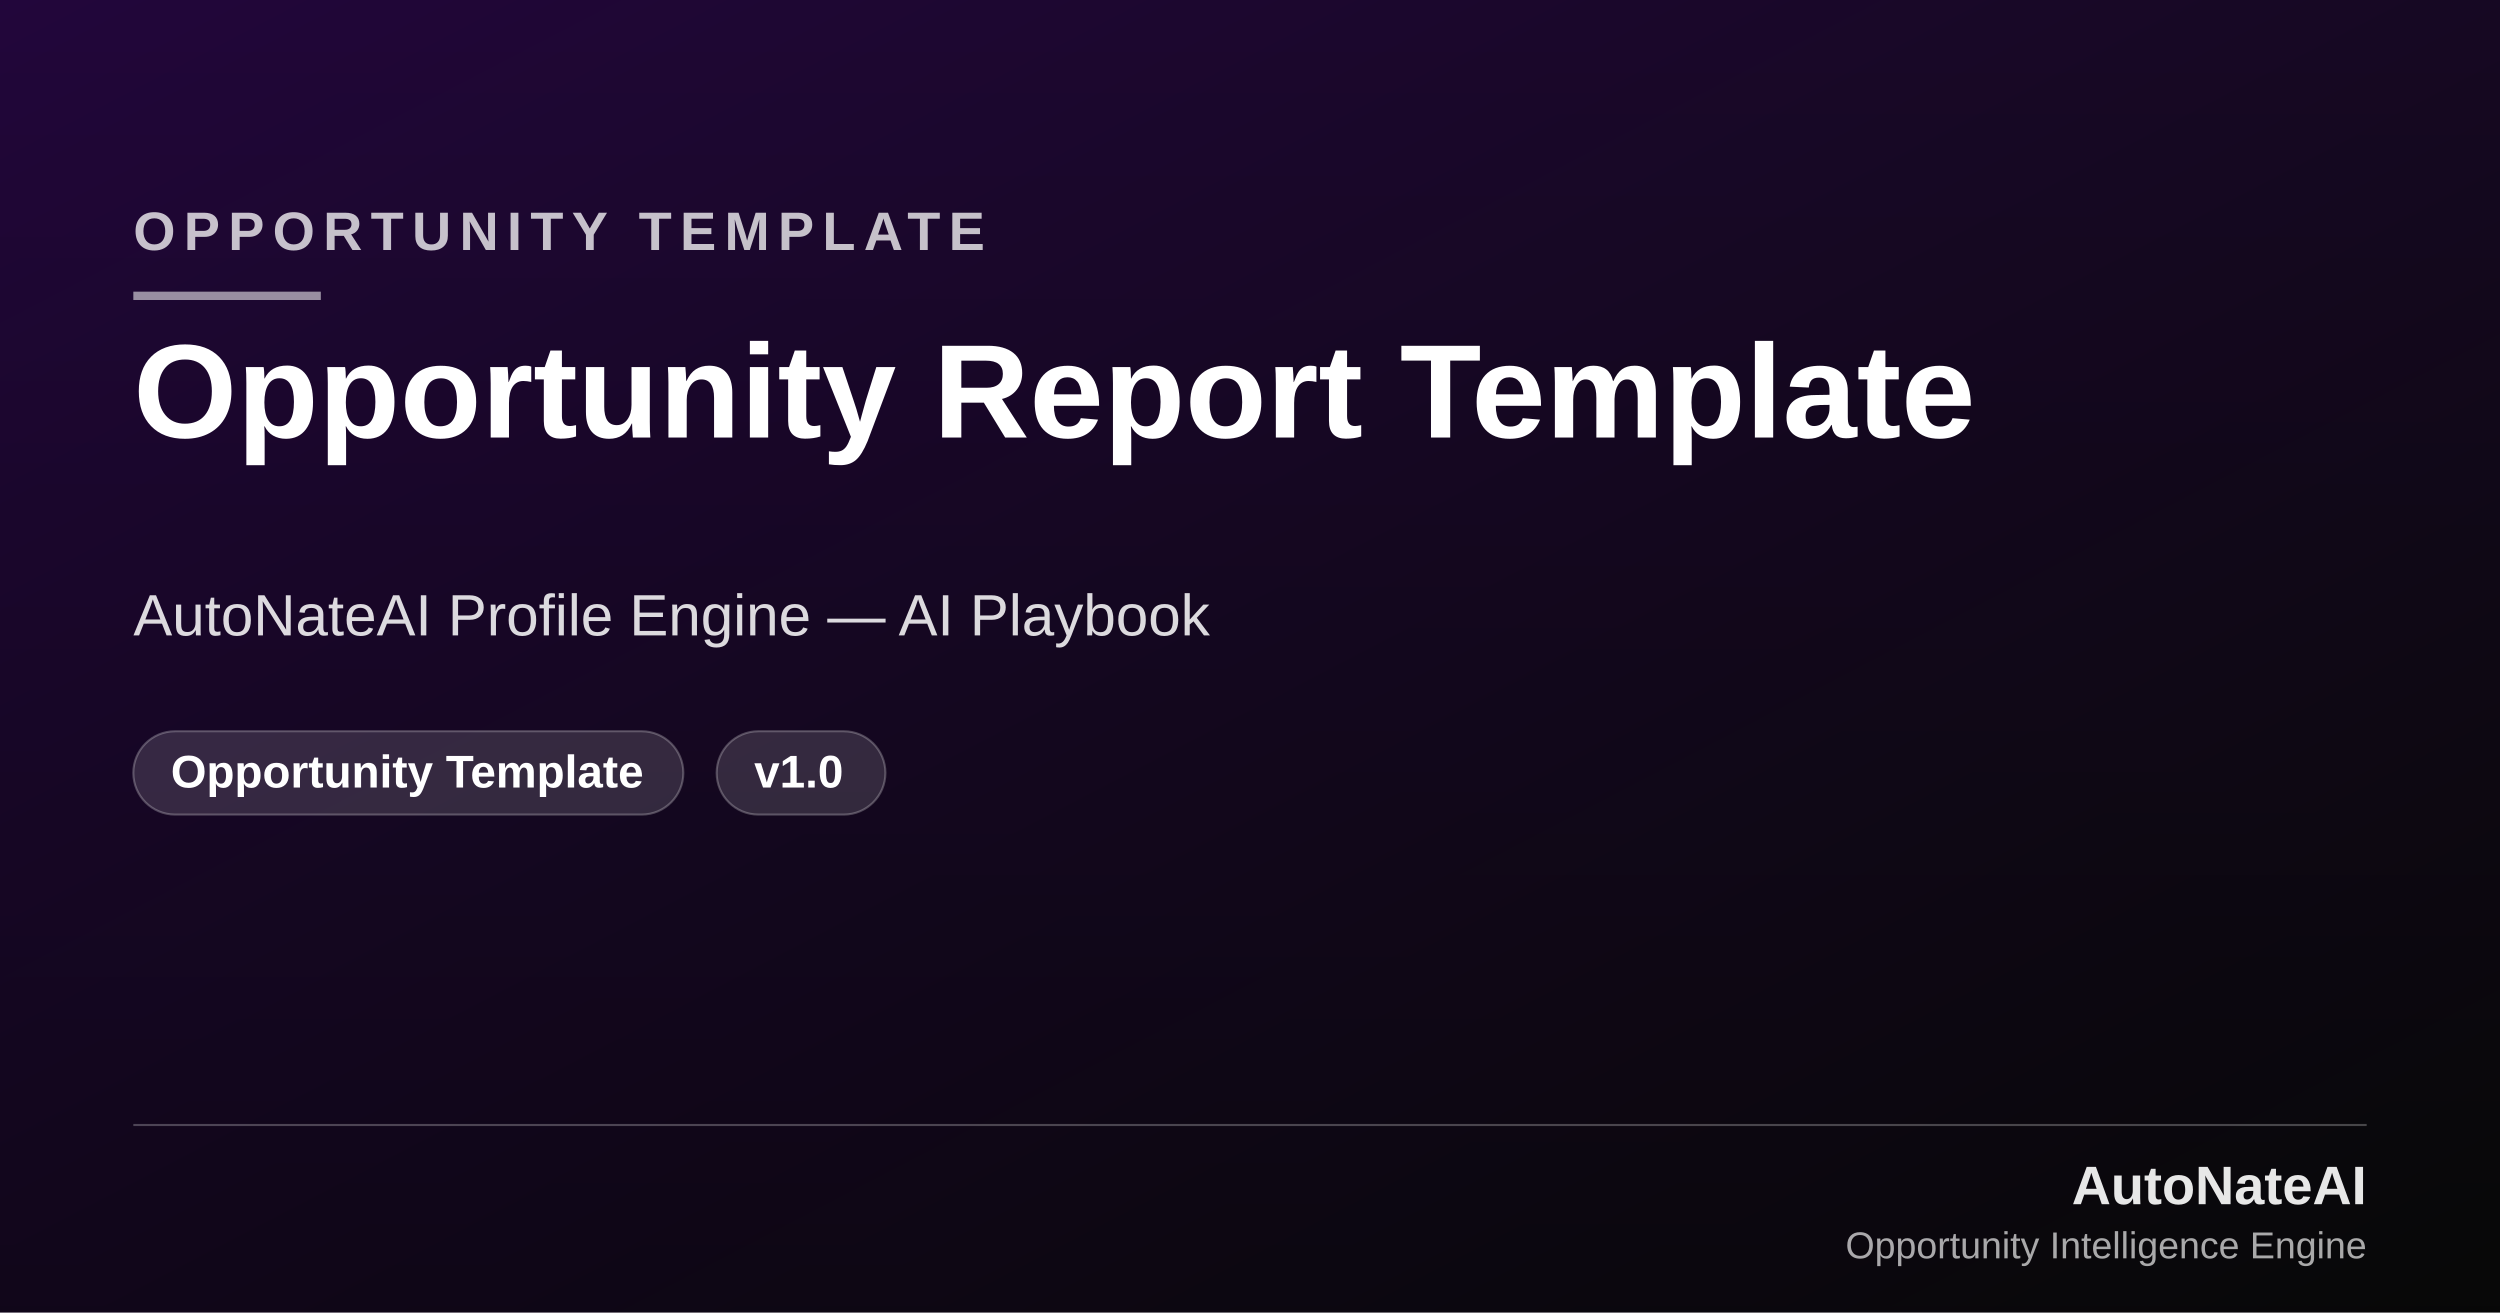
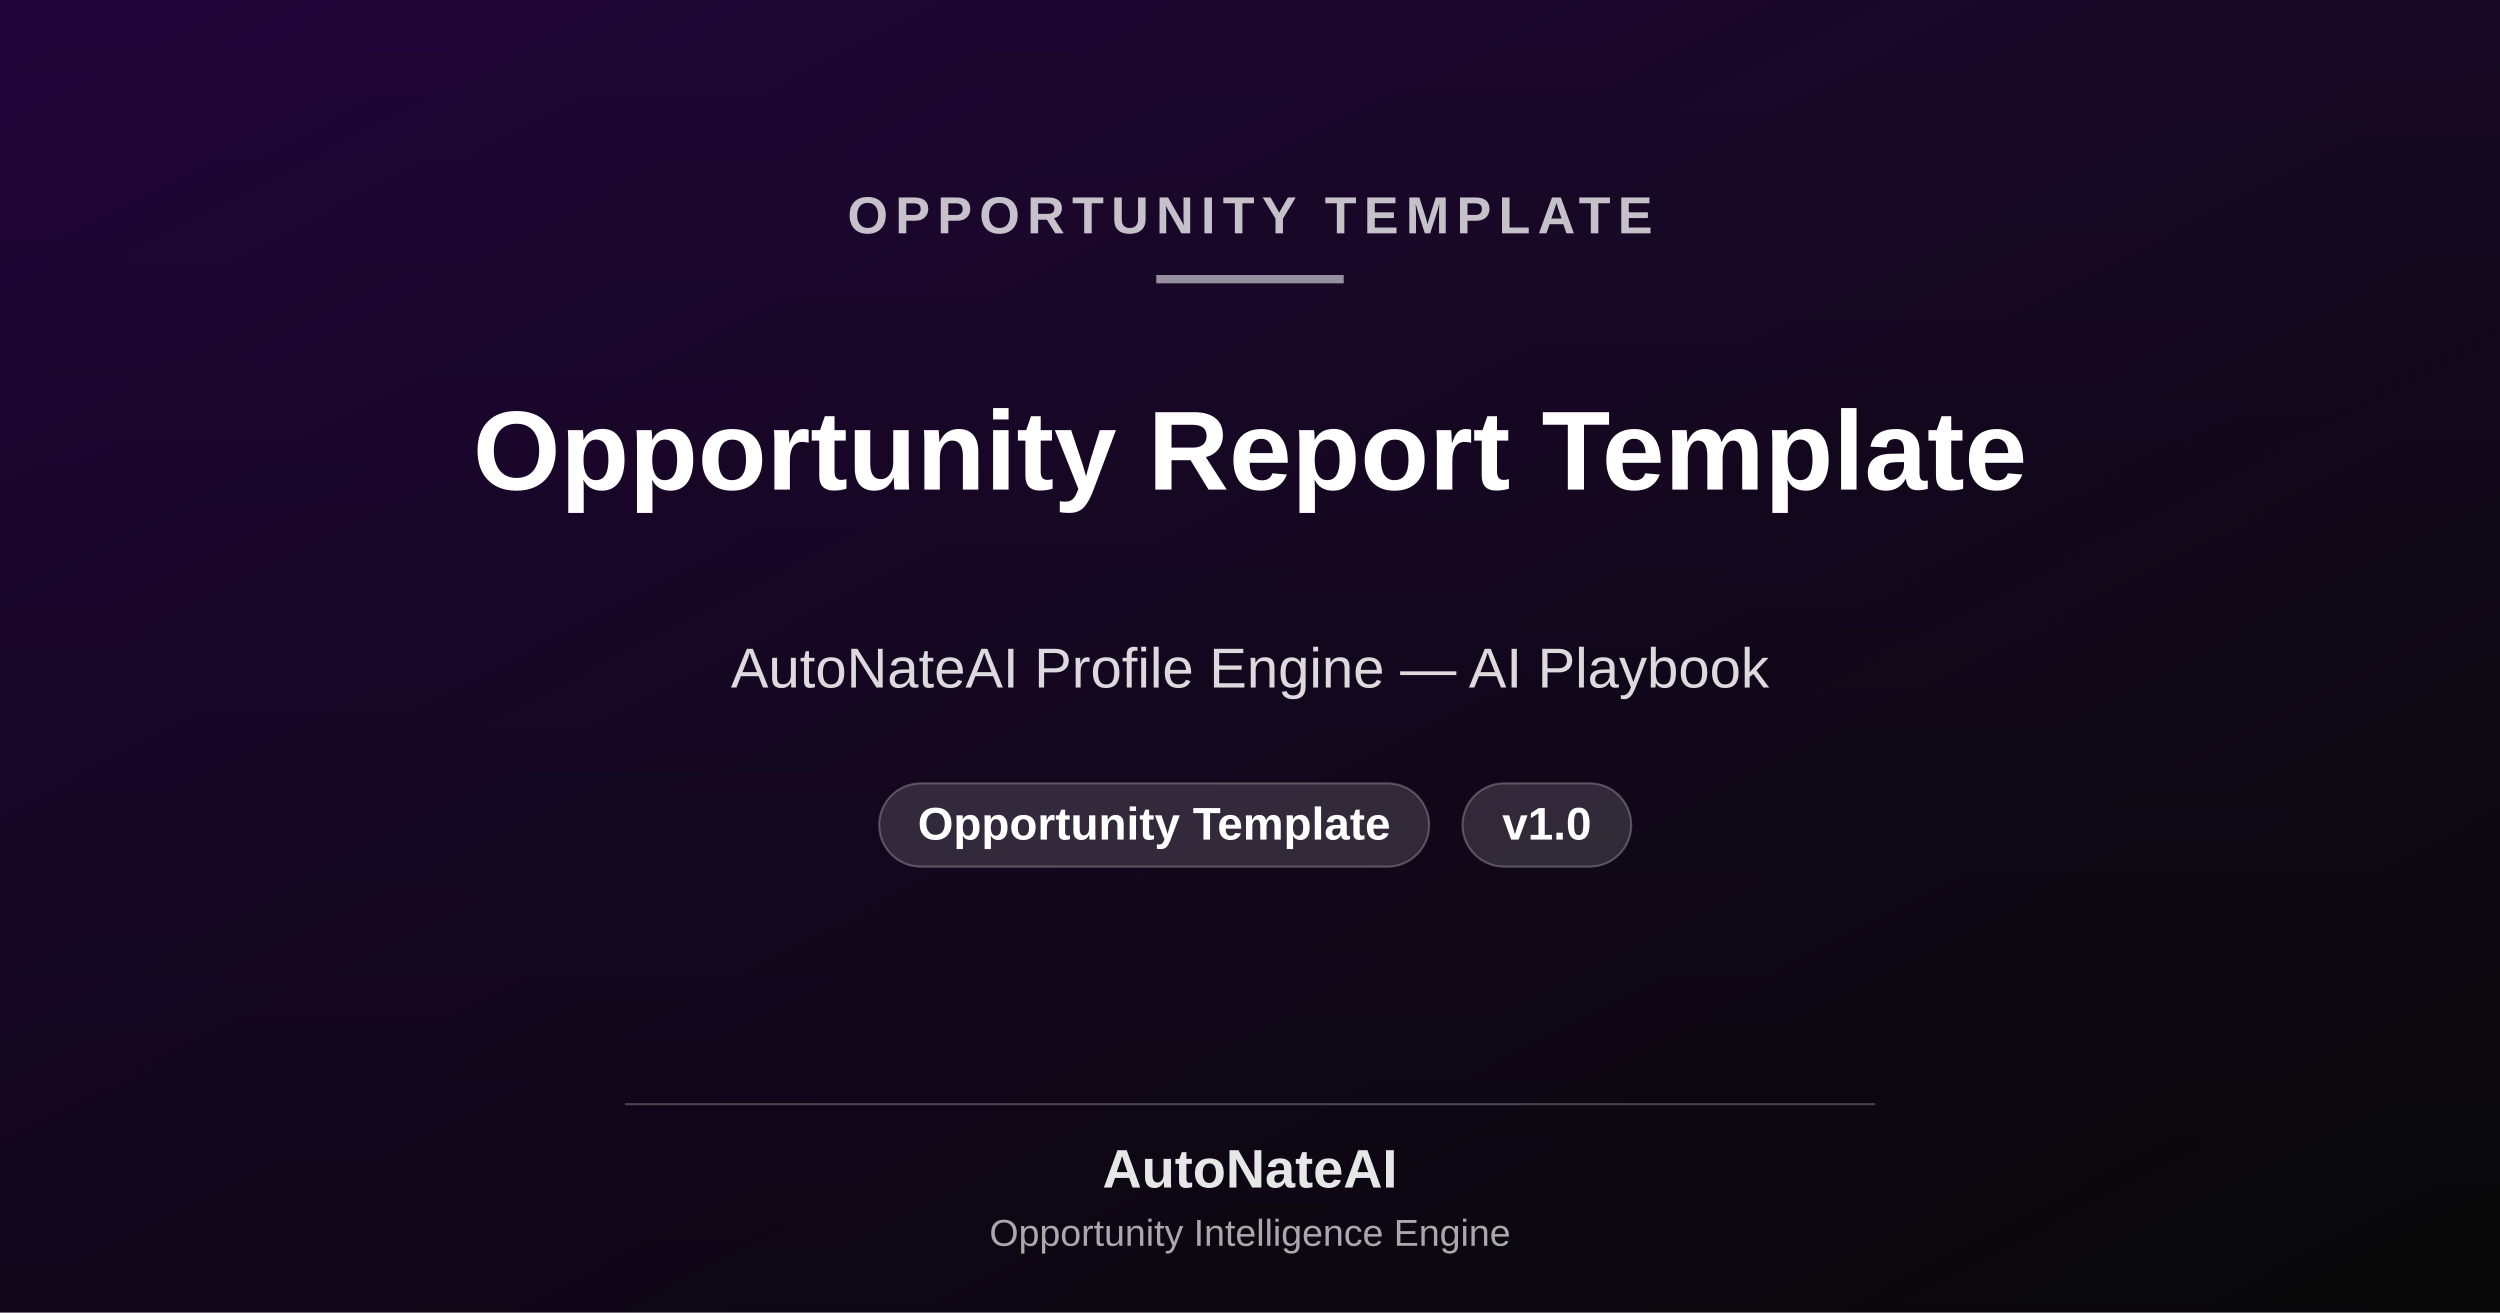
- <svg xmlns="http://www.w3.org/2000/svg" viewBox="0 0 1200 630">
+ <svg xmlns="http://www.w3.org/2000/svg" viewBox="0 0 1200 630" preserveAspectRatio="xMidYMid meet">
  <defs>
    <linearGradient id="grad-opportunity-report-template-doc" x1="0%" y1="0%" x2="100%" y2="100%">
      <stop offset="0%" stop-color="#22063B" />
      <stop offset="100%" stop-color="#0A0A0A" />
    </linearGradient>
    <linearGradient id="grad-opportunity-report-template-doc-fade" x1="0%" y1="0%" x2="0%" y2="100%">
      <stop offset="0%" stop-color="#000000" stop-opacity="0" />
      <stop offset="100%" stop-color="#000000" stop-opacity="0.25" />
    </linearGradient>
  </defs>
  <rect width="1200" height="630" fill="url(#grad-opportunity-report-template-doc)" />
  <rect width="1200" height="630" fill="url(#grad-opportunity-report-template-doc-fade)" />
-   <text x="64" y="120" font-family="Arial, Helvetica, sans-serif" font-size="26" font-weight="700" letter-spacing="4" fill="rgba(255,255,255,0.75)">OPPORTUNITY TEMPLATE</text>
-   <rect x="64" y="140" width="90" height="4" fill="rgba(255,255,255,0.55)" />
-   <text x="64" y="210" font-family="Arial, Helvetica, sans-serif" font-size="64" font-weight="800" fill="#FFFFFF">Opportunity Report Template</text>
-   <text x="64" y="305" font-family="Arial, Helvetica, sans-serif" font-size="28" font-weight="500" fill="rgba(255,255,255,0.85)">AutoNateAI Profile Engine — AI Playbook</text>
+   <text x="600" y="112" text-anchor="middle" font-family="Arial, Helvetica, sans-serif" font-size="25" font-weight="700" letter-spacing="3.5" fill="rgba(255,255,255,0.75)">OPPORTUNITY TEMPLATE</text>
+   <rect x="555" y="132" width="90" height="4" fill="rgba(255,255,255,0.55)" />
+   <text x="600" y="235" text-anchor="middle" font-family="Arial, Helvetica, sans-serif" font-size="54" font-weight="800" fill="#FFFFFF">Opportunity Report Template</text>
+   <text x="600" y="330" text-anchor="middle" font-family="Arial, Helvetica, sans-serif" font-size="27" font-weight="500" fill="rgba(255,255,255,0.85)">AutoNateAI Profile Engine — AI Playbook</text>
  <g>
-     <rect x="64" y="351" width="264" height="40" rx="20" fill="rgba(255,255,255,0.14)" stroke="rgba(255,255,255,0.25)" />
-     <text x="82" y="378" font-family="Arial, Helvetica, sans-serif" font-size="22" font-weight="600" fill="#FFFFFF">Opportunity Template</text>
+     <rect x="422" y="376" width="264" height="40" rx="20" fill="rgba(255,255,255,0.14)" stroke="rgba(255,255,255,0.25)" />
+     <text x="554" y="403" text-anchor="middle" font-family="Arial, Helvetica, sans-serif" font-size="22" font-weight="600" fill="#FFFFFF">Opportunity Template</text>
  </g>
  <g>
-     <rect x="344" y="351" width="81" height="40" rx="20" fill="rgba(255,255,255,0.14)" stroke="rgba(255,255,255,0.25)" />
-     <text x="362" y="378" font-family="Arial, Helvetica, sans-serif" font-size="22" font-weight="600" fill="#FFFFFF">v1.0</text>
+     <rect x="702" y="376" width="81" height="40" rx="20" fill="rgba(255,255,255,0.14)" stroke="rgba(255,255,255,0.25)" />
+     <text x="742.5" y="403" text-anchor="middle" font-family="Arial, Helvetica, sans-serif" font-size="22" font-weight="600" fill="#FFFFFF">v1.0</text>
  </g>
-   <line x1="64" y1="540" x2="1136" y2="540" stroke="rgba(255,255,255,0.25)" />
-   <text x="1136" y="578" text-anchor="end" font-family="Arial, Helvetica, sans-serif" font-size="26" font-weight="800" fill="rgba(255,255,255,0.9)">AutoNateAI</text>
-   <text x="1136" y="604" text-anchor="end" font-family="Arial, Helvetica, sans-serif" font-size="18" font-weight="500" fill="rgba(255,255,255,0.65)">Opportunity Intelligence Engine</text>
+   <line x1="300" y1="530" x2="900" y2="530" stroke="rgba(255,255,255,0.25)" />
+   <text x="600" y="570" text-anchor="middle" font-family="Arial, Helvetica, sans-serif" font-size="26" font-weight="800" fill="rgba(255,255,255,0.9)">AutoNateAI</text>
+   <text x="600" y="598" text-anchor="middle" font-family="Arial, Helvetica, sans-serif" font-size="18" font-weight="500" fill="rgba(255,255,255,0.65)">Opportunity Intelligence Engine</text>
</svg>
